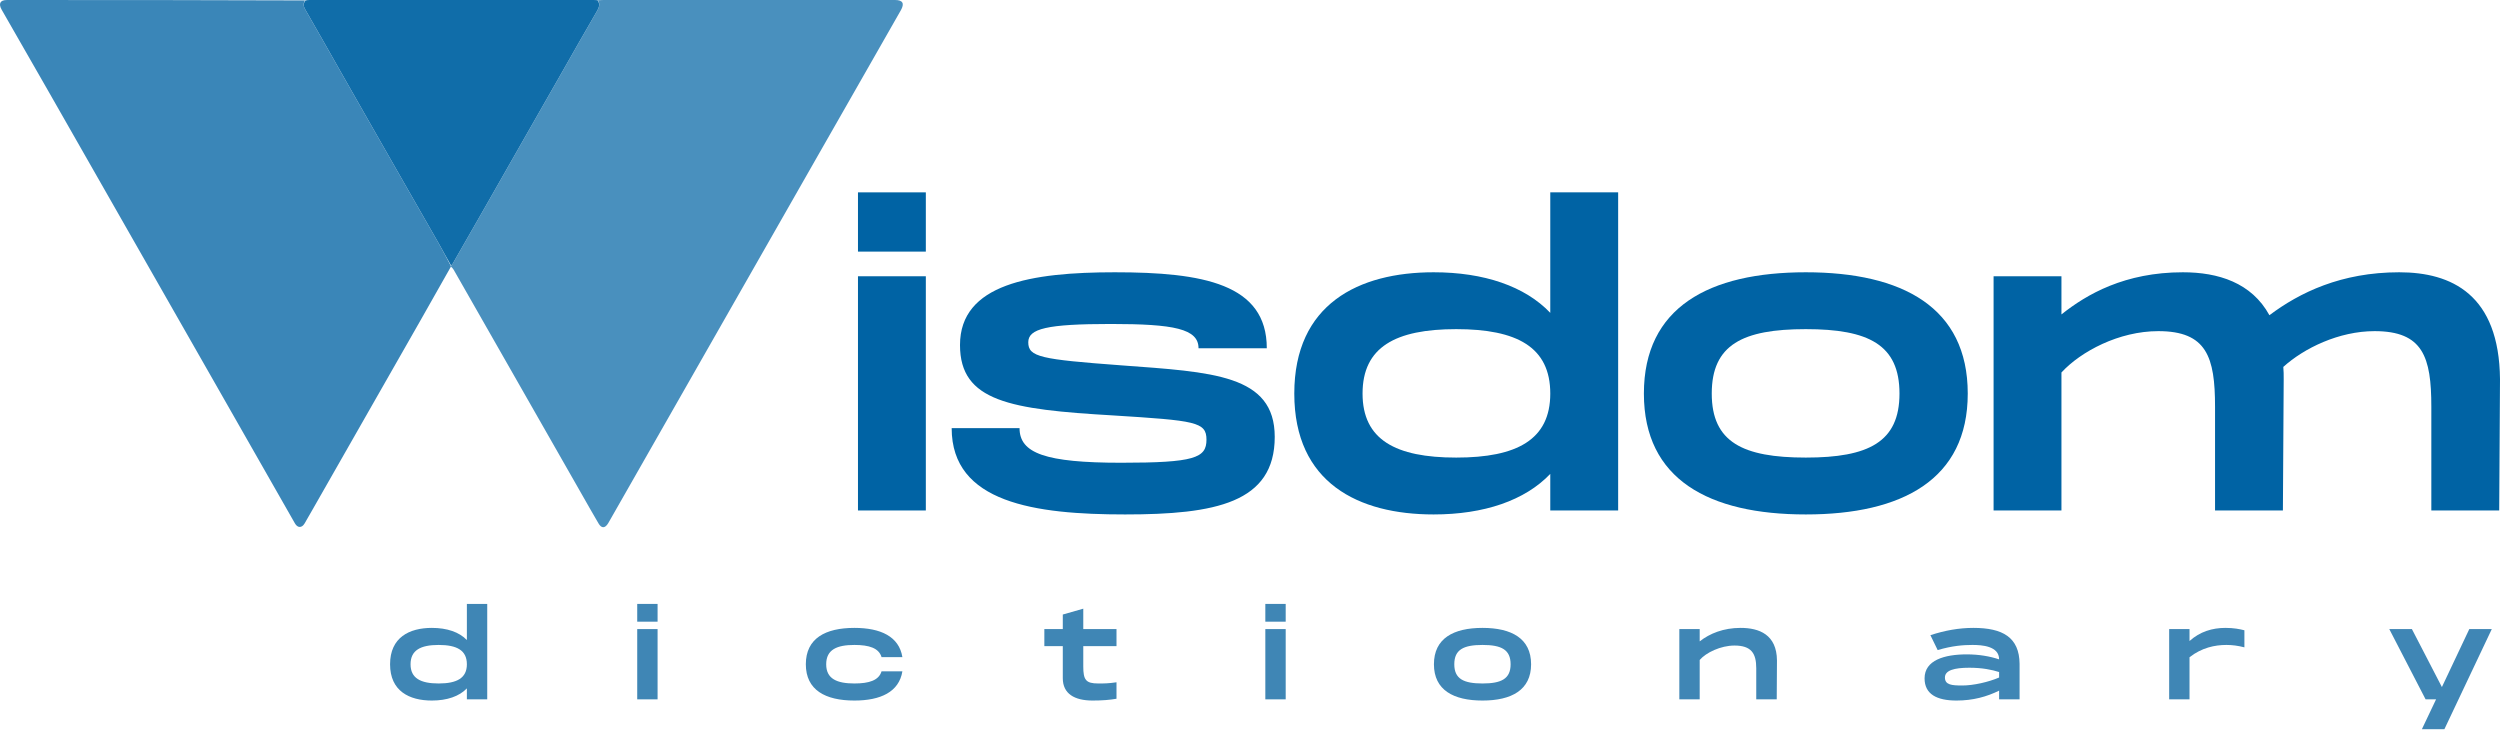
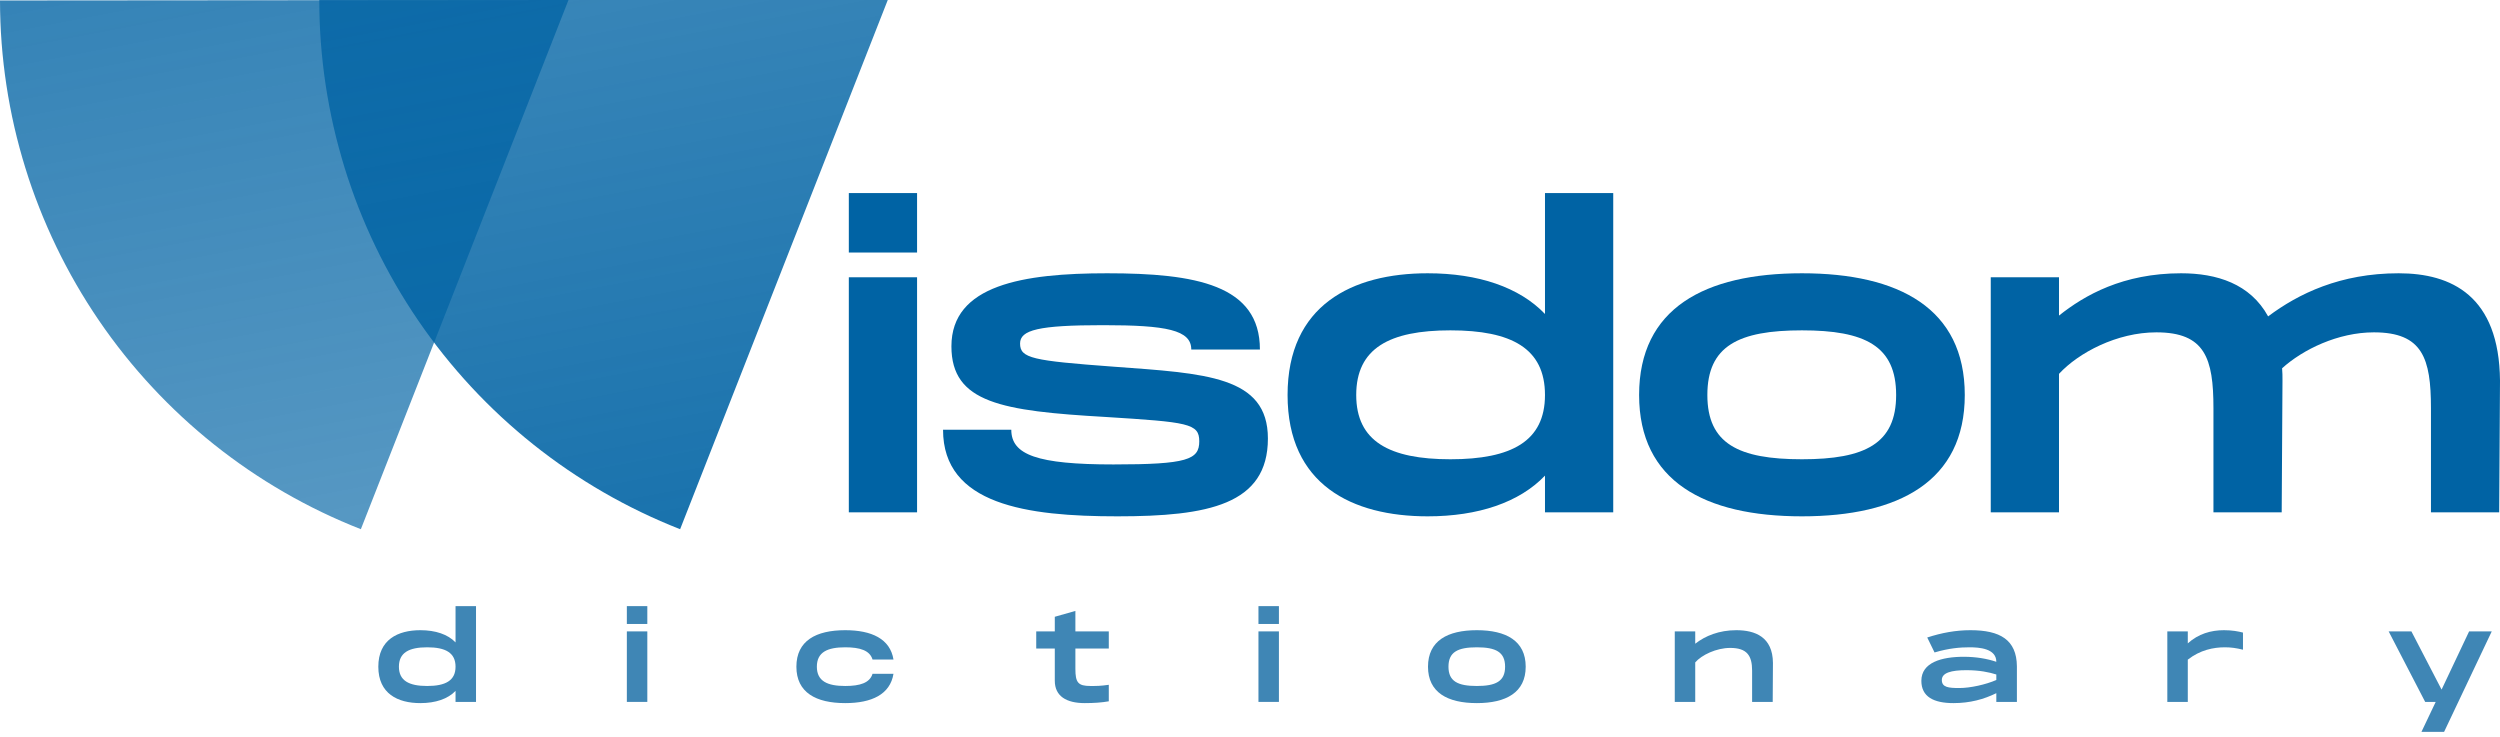
<svg xmlns="http://www.w3.org/2000/svg" width="180" height="53" viewBox="0 0 180 53" fill="none">
-   <path d="M61.774 13.85V18.116H66.66V13.85H61.774ZM61.774 19.891V36.754H66.66V19.891H61.774Z" fill="#0063A4" />
-   <path d="M68.52 30.827C68.52 36.21 74.521 37.04 81.008 37.04C87.494 37.04 91.781 36.21 91.781 31.457C91.781 26.962 87.294 26.791 80.722 26.304C74.921 25.874 74.035 25.703 74.035 24.643C74.035 23.67 75.35 23.326 79.979 23.326C84.522 23.326 86.294 23.67 86.294 25.073H91.209C91.209 20.435 86.609 19.604 80.265 19.604C74.264 19.604 69.12 20.435 69.12 24.844C69.12 28.909 72.749 29.482 80.15 29.911C86.066 30.283 86.866 30.369 86.866 31.657C86.866 32.974 86.008 33.318 80.722 33.318C75.264 33.318 73.407 32.631 73.407 30.827H68.52Z" fill="#0063A4" />
-   <path d="M111.62 13.85V22.525C109.791 20.607 106.848 19.604 103.219 19.604C97.818 19.604 93.189 21.895 93.189 28.337C93.189 34.778 97.818 37.04 103.219 37.04C106.848 37.04 109.791 36.038 111.62 34.12V36.754H116.507V13.85H111.62ZM104.848 32.946C100.476 32.946 98.104 31.657 98.104 28.337C98.104 24.987 100.476 23.698 104.848 23.698C109.22 23.698 111.62 24.987 111.62 28.337C111.62 31.657 109.22 32.946 104.848 32.946Z" fill="#0063A4" />
-   <path d="M130.019 37.04C136.963 37.04 141.678 34.52 141.678 28.337C141.678 22.124 136.963 19.604 130.019 19.604C123.046 19.604 118.36 22.124 118.36 28.337C118.36 34.52 123.046 37.04 130.019 37.04ZM130.019 32.946C125.475 32.946 123.246 31.829 123.246 28.337C123.246 24.815 125.475 23.698 130.019 23.698C134.534 23.698 136.763 24.815 136.763 28.337C136.763 31.829 134.534 32.946 130.019 32.946Z" fill="#0063A4" />
-   <path d="M172.742 19.604C168.57 19.604 165.569 21.064 163.398 22.696C162.112 20.349 159.711 19.604 157.168 19.604C152.996 19.604 150.253 21.179 148.424 22.639V19.891H143.538V36.754H148.424V26.819C149.824 25.302 152.568 23.842 155.397 23.842C158.883 23.842 159.483 25.703 159.483 29.281V36.754H164.369L164.426 27.306C164.426 26.991 164.426 26.705 164.398 26.418C165.884 25.073 168.398 23.842 170.97 23.842C174.456 23.842 175.056 25.703 175.056 29.281V36.754H179.943L180 27.306C179.943 21.208 176.514 19.604 172.742 19.604Z" fill="#0063A4" />
-   <path d="M32.462 19.206C31.723 20.51 30.989 21.816 30.247 23.118C27.659 27.657 25.068 32.196 22.479 36.734C22.297 37.053 22.118 37.374 21.93 37.69C21.727 38.029 21.427 38.021 21.234 37.683C19.227 34.16 17.218 30.637 15.208 27.115C11.311 20.283 7.414 13.451 3.514 6.62C2.388 4.646 1.253 2.678 0.124 0.706C-0.129 0.264 0.009 0.001 0.494 0.001C7.639 0 14.784 0.001 21.954 0.03C21.842 0.251 21.83 0.426 21.959 0.65C22.835 2.168 23.695 3.697 24.561 5.221C25.311 6.54 26.062 7.859 26.814 9.177C27.698 10.726 28.583 12.275 29.469 13.824C30.167 15.043 30.87 16.259 31.563 17.48C31.871 18.023 32.161 18.576 32.459 19.145C32.46 19.179 32.461 19.193 32.462 19.206Z" fill="#3A86B8" />
-   <path d="M32.483 19.206C32.461 19.193 32.46 19.179 32.478 19.138C32.529 19.072 32.566 19.035 32.591 18.992C33.391 17.596 34.191 16.199 34.989 14.802C35.842 13.306 36.693 11.808 37.546 10.312C38.501 8.638 39.458 6.965 40.412 5.291C41.266 3.795 42.109 2.293 42.978 0.806C43.138 0.532 43.221 0.298 43.049 0.016C43.172 0.011 43.295 0.001 43.417 0.001C50.397 -3.00507e-05 57.377 5.28656e-05 64.356 5.28656e-05C64.387 5.28656e-05 64.418 -7.80633e-05 64.449 7.21733e-05C65.001 0.003 65.14 0.249 64.86 0.741C64.052 2.16 63.242 3.577 62.433 4.995C61.213 7.132 59.992 9.269 58.772 11.406C53.802 20.119 48.832 28.833 43.862 37.546C43.836 37.591 43.812 37.637 43.785 37.68C43.559 38.047 43.31 38.056 43.094 37.688C42.658 36.946 42.235 36.196 41.808 35.448C38.76 30.106 35.713 24.763 32.664 19.422C32.62 19.345 32.557 19.278 32.483 19.206Z" fill="#4990BE" />
-   <path d="M43.021 0.012C43.221 0.298 43.138 0.532 42.978 0.806C42.109 2.293 41.266 3.795 40.412 5.291C39.458 6.965 38.501 8.638 37.546 10.312C36.693 11.808 35.842 13.306 34.989 14.802C34.191 16.199 33.391 17.596 32.591 18.992C32.566 19.035 32.529 19.072 32.478 19.118C32.161 18.576 31.871 18.023 31.563 17.48C30.87 16.259 30.167 15.043 29.469 13.824C28.583 12.275 27.698 10.726 26.814 9.177C26.062 7.859 25.311 6.54 24.561 5.221C23.695 3.697 22.835 2.168 21.959 0.65C21.83 0.426 21.842 0.251 21.983 0.036C22.079 0.009 22.171 0.001 22.263 0.001C29.091 5.84955e-05 35.919 8.20116e-05 42.746 0C42.829 0 42.911 0.005 43.021 0.012Z" fill="#106DA9" />
-   <path d="M33.615 43.482V46.084C33.066 45.509 32.183 45.208 31.094 45.208C29.474 45.208 28.085 45.895 28.085 47.828C28.085 49.76 29.474 50.439 31.094 50.439C32.183 50.439 33.066 50.138 33.615 49.563V50.353H35.081V43.482H33.615ZM31.583 49.21C30.271 49.21 29.56 48.824 29.56 47.828C29.56 46.823 30.271 46.436 31.583 46.436C32.895 46.436 33.615 46.823 33.615 47.828C33.615 48.824 32.895 49.21 31.583 49.21Z" fill="#3F86B5" />
-   <path d="M45.88 43.482V44.761H47.346V43.482H45.88ZM45.88 45.294V50.353H47.346V45.294H45.88Z" fill="#3F86B5" />
-   <path d="M58.02 47.828C58.02 49.683 59.425 50.439 61.517 50.439C63.403 50.439 64.732 49.82 64.972 48.334H63.472C63.275 48.987 62.58 49.21 61.517 49.21C60.257 49.21 59.486 48.876 59.486 47.828C59.486 46.771 60.257 46.436 61.517 46.436C62.58 46.436 63.275 46.66 63.472 47.312H64.972C64.732 45.826 63.403 45.208 61.517 45.208C59.425 45.208 58.02 45.964 58.02 47.828Z" fill="#3F86B5" />
-   <path d="M80.388 46.522V45.294H77.996V43.825L76.521 44.246V45.294H75.193V46.522H76.521V48.833C76.521 49.949 77.362 50.439 78.665 50.439C79.342 50.439 79.899 50.396 80.388 50.31V49.124C79.796 49.21 79.539 49.21 79.076 49.21C78.184 49.21 77.996 48.961 77.996 47.982V46.522H80.388Z" fill="#3F86B5" />
-   <path d="M91.104 43.482V44.761H92.57V43.482H91.104ZM91.104 45.294V50.353H92.57V45.294H91.104Z" fill="#3F86B5" />
-   <path d="M106.741 50.439C108.824 50.439 110.239 49.683 110.239 47.828C110.239 45.964 108.824 45.208 106.741 45.208C104.649 45.208 103.243 45.964 103.243 47.828C103.243 49.683 104.649 50.439 106.741 50.439ZM106.741 49.21C105.378 49.21 104.709 48.876 104.709 47.828C104.709 46.771 105.378 46.436 106.741 46.436C108.095 46.436 108.764 46.771 108.764 47.828C108.764 48.876 108.095 49.21 106.741 49.21Z" fill="#3F86B5" />
-   <path d="M125.319 45.208C124.093 45.208 123.098 45.612 122.378 46.178V45.294H120.912V50.353H122.378V47.518C122.833 46.986 123.896 46.479 124.882 46.479C126.09 46.479 126.45 47.037 126.45 48.111V50.353H127.925L127.942 47.553C127.925 45.689 126.665 45.208 125.319 45.208Z" fill="#3F86B5" />
-   <path d="M142.084 45.208C141.029 45.208 140.018 45.397 138.989 45.732L139.512 46.806C140.549 46.496 141.355 46.436 142.015 46.436C142.701 46.436 143.936 46.514 143.936 47.475C143.275 47.252 142.478 47.115 141.612 47.115C140.009 47.115 138.569 47.527 138.569 48.841C138.569 49.983 139.452 50.439 140.867 50.439C142.058 50.439 143.044 50.164 143.936 49.726V50.353H145.41V47.802C145.393 45.886 144.193 45.208 142.084 45.208ZM143.936 48.781C143.181 49.107 142.084 49.356 141.287 49.356C140.524 49.356 140.035 49.313 140.035 48.781C140.035 48.266 140.695 48.077 141.792 48.077C142.727 48.077 143.421 48.223 143.936 48.386V48.781Z" fill="#3F86B5" />
-   <path d="M160.234 45.208C159.291 45.208 158.4 45.474 157.645 46.153V45.294H156.18V50.353H157.645V47.321C158.537 46.625 159.48 46.436 160.303 46.436C160.732 46.436 161.117 46.488 161.597 46.608V45.38C161.255 45.294 160.834 45.208 160.234 45.208Z" fill="#3F86B5" />
-   <path d="M177.789 45.294L175.817 49.468L173.657 45.294H172.028L174.643 50.353H175.397L174.377 52.5H175.997L179.409 45.294H177.789Z" fill="#3F86B5" />
+   <defs>
+     <linearGradient id="paint0_linear_7_2" x1="33.257" y1="-40.205" x2="48.605" y2="40.205" gradientUnits="userSpaceOnUse">
+       <stop stop-color="#0063A4" />
+       <stop offset="1" stop-color="#0063A4" stop-opacity="0.71" />
+     </linearGradient>
+     <linearGradient id="paint1_linear_7_2" x1="56.244" y1="-40.205" x2="71.593" y2="40.205" gradientUnits="userSpaceOnUse">
+       <stop stop-color="#0063A4" stop-opacity="0.67" />
+       <stop offset="1" stop-color="#0063A4" stop-opacity="0.92" />
+     </linearGradient>
+   </defs>
+   <path d="M25.982 38.103C18.329 35.101 11.757 29.863 7.123 23.073C2.489 16.283 0.007 8.255 0 0.034L40.931 0L25.982 38.103Z" fill="url(#paint0_linear_7_2)" fill-opacity="0.9" />
+   <path d="M48.969 38.103C41.311 35.099 34.736 29.856 30.101 23.059C25.467 16.262 22.988 8.227 22.988 0L63.919 6.52523e-06L48.969 38.103Z" fill="url(#paint1_linear_7_2)" />
+   <path d="M61.115 13.901V18.182H66.029V13.901H61.115ZM61.115 19.964V36.888H66.029V19.964H61.115Z" fill="#0063A4" />
+   <path d="M67.899 30.94C67.899 36.342 73.933 37.176 80.456 37.176C86.979 37.176 91.289 36.342 91.289 31.572C91.289 27.061 86.778 26.889 80.169 26.4C74.336 25.969 73.445 25.797 73.445 24.734C73.445 23.757 74.767 23.412 79.422 23.412C83.99 23.412 85.772 23.757 85.772 25.165H90.714C90.714 20.51 86.088 19.676 79.709 19.676C73.675 19.676 68.502 20.51 68.502 24.935C68.502 29.015 72.152 29.59 79.594 30.021C85.542 30.394 86.347 30.48 86.347 31.774C86.347 33.095 85.485 33.44 80.169 33.44C74.68 33.44 72.813 32.751 72.813 30.94H67.899Z" fill="#0063A4" />
+   <path d="M111.239 13.901V22.607C109.4 20.682 106.44 19.676 102.791 19.676C97.36 19.676 92.705 21.975 92.705 28.44C92.705 34.906 97.36 37.176 102.791 37.176C106.44 37.176 109.4 36.17 111.239 34.245V36.888H116.153V13.901H111.239ZM104.429 33.067C100.033 33.067 97.648 31.774 97.648 28.44C97.648 25.078 100.033 23.785 104.429 23.785C108.825 23.785 111.239 25.078 111.239 28.44C111.239 31.774 108.825 33.067 104.429 33.067Z" fill="#0063A4" />
+   <path d="M129.74 37.176C136.723 37.176 141.464 34.647 141.464 28.44C141.464 22.205 136.723 19.676 129.74 19.676C122.729 19.676 118.016 22.205 118.016 28.44C118.016 34.647 122.729 37.176 129.74 37.176ZM129.74 33.067C125.171 33.067 122.93 31.946 122.93 28.44C122.93 24.906 125.171 23.785 129.74 23.785C134.28 23.785 136.522 24.906 136.522 28.44C136.522 31.946 134.28 33.067 129.74 33.067Z" fill="#0063A4" />
+   <path d="M172.701 19.676C168.506 19.676 165.489 21.142 163.305 22.78C162.012 20.423 159.598 19.676 157.041 19.676C152.846 19.676 150.087 21.257 148.248 22.722V19.964H143.334V36.888H148.248V26.917C149.656 25.395 152.415 23.929 155.259 23.929C158.765 23.929 159.368 25.797 159.368 29.389V36.888H164.282L164.339 27.406C164.339 27.09 164.339 26.802 164.311 26.515C165.805 25.165 168.334 23.929 170.92 23.929C174.425 23.929 175.029 25.797 175.029 29.389V36.888H179.942L180 27.406C179.942 21.285 176.494 19.676 172.701 19.676Z" fill="#0063A4" />
+   <path d="M32.799 43.641V46.253C32.248 45.675 31.36 45.374 30.265 45.374C28.636 45.374 27.239 46.063 27.239 48.003C27.239 49.943 28.636 50.624 30.265 50.624C31.36 50.624 32.248 50.322 32.799 49.744V50.537H34.273V43.641H32.799ZM30.756 49.391C29.437 49.391 28.722 49.003 28.722 48.003C28.722 46.995 29.437 46.606 30.756 46.606C32.075 46.606 32.799 46.995 32.799 48.003C32.799 49.003 32.075 49.391 30.756 49.391Z" fill="#3F86B5" />
+   <path d="M45.133 43.641V44.926H46.607V43.641H45.133ZM45.133 45.46V50.537H46.607V45.46H45.133Z" fill="#3F86B5" />
+   <path d="M57.34 48.003C57.34 49.865 58.754 50.624 60.857 50.624C62.754 50.624 64.09 50.003 64.331 48.512H62.823C62.624 49.167 61.926 49.391 60.857 49.391C59.59 49.391 58.814 49.055 58.814 48.003C58.814 46.943 59.59 46.606 60.857 46.606C61.926 46.606 62.624 46.831 62.823 47.486H64.331C64.09 45.995 62.754 45.374 60.857 45.374C58.754 45.374 57.34 46.132 57.34 48.003Z" fill="#3F86B5" />
+   <path d="M79.833 46.693V45.46H77.428V43.986L75.945 44.408V45.46H74.609V46.693H75.945V49.012C75.945 50.132 76.79 50.624 78.1 50.624C78.781 50.624 79.341 50.581 79.833 50.494V49.305C79.238 49.391 78.979 49.391 78.514 49.391C77.617 49.391 77.428 49.141 77.428 48.158V46.693H79.833Z" fill="#3F86B5" />
+   <path d="M90.609 43.641V44.926H92.082V43.641H90.609ZM90.609 45.46V50.537H92.082V45.46H90.609Z" fill="#3F86B5" />
+   <path d="M106.333 50.624C108.428 50.624 109.85 49.865 109.85 48.003C109.85 46.132 108.428 45.374 106.333 45.374C104.23 45.374 102.816 46.132 102.816 48.003C102.816 49.865 104.23 50.624 106.333 50.624ZM106.333 49.391C104.962 49.391 104.29 49.055 104.29 48.003C104.29 46.943 104.962 46.606 106.333 46.606C107.695 46.606 108.367 46.943 108.367 48.003C108.367 49.055 107.695 49.391 106.333 49.391Z" fill="#3F86B5" />
+   <path d="M125.014 45.374C123.781 45.374 122.781 45.779 122.057 46.348V45.46H120.583V50.537H122.057V47.693C122.514 47.158 123.583 46.65 124.574 46.65C125.79 46.65 126.152 47.21 126.152 48.288V50.537H127.635L127.652 47.727C127.635 45.857 126.368 45.374 125.014 45.374Z" fill="#3F86B5" />
+   <path d="M141.873 45.374C140.812 45.374 139.795 45.563 138.761 45.9L139.287 46.977C140.33 46.667 141.14 46.606 141.804 46.606C142.493 46.606 143.735 46.684 143.735 47.65C143.071 47.425 142.269 47.288 141.398 47.288C139.786 47.288 138.338 47.701 138.338 49.02C138.338 50.167 139.226 50.624 140.649 50.624C141.847 50.624 142.838 50.348 143.735 49.908V50.537H145.217V47.977C145.2 46.055 143.993 45.374 141.873 45.374ZM143.735 48.96C142.976 49.288 141.873 49.538 141.071 49.538C140.304 49.538 139.812 49.494 139.812 48.96C139.812 48.443 140.476 48.253 141.58 48.253C142.519 48.253 143.217 48.4 143.735 48.563V48.96Z" fill="#3F86B5" />
+   <path d="M160.124 45.374C159.176 45.374 158.279 45.641 157.521 46.322V45.46H156.047V50.537H157.521V47.494C158.417 46.796 159.366 46.606 160.193 46.606C160.624 46.606 161.012 46.658 161.495 46.779V45.546C161.15 45.46 160.728 45.374 160.124 45.374Z" fill="#3F86B5" />
+   <path d="M177.776 45.46L175.794 49.65L173.621 45.46H171.983L174.613 50.537H175.371L174.345 52.693H175.975L179.406 45.46H177.776Z" fill="#3F86B5" />
</svg>
